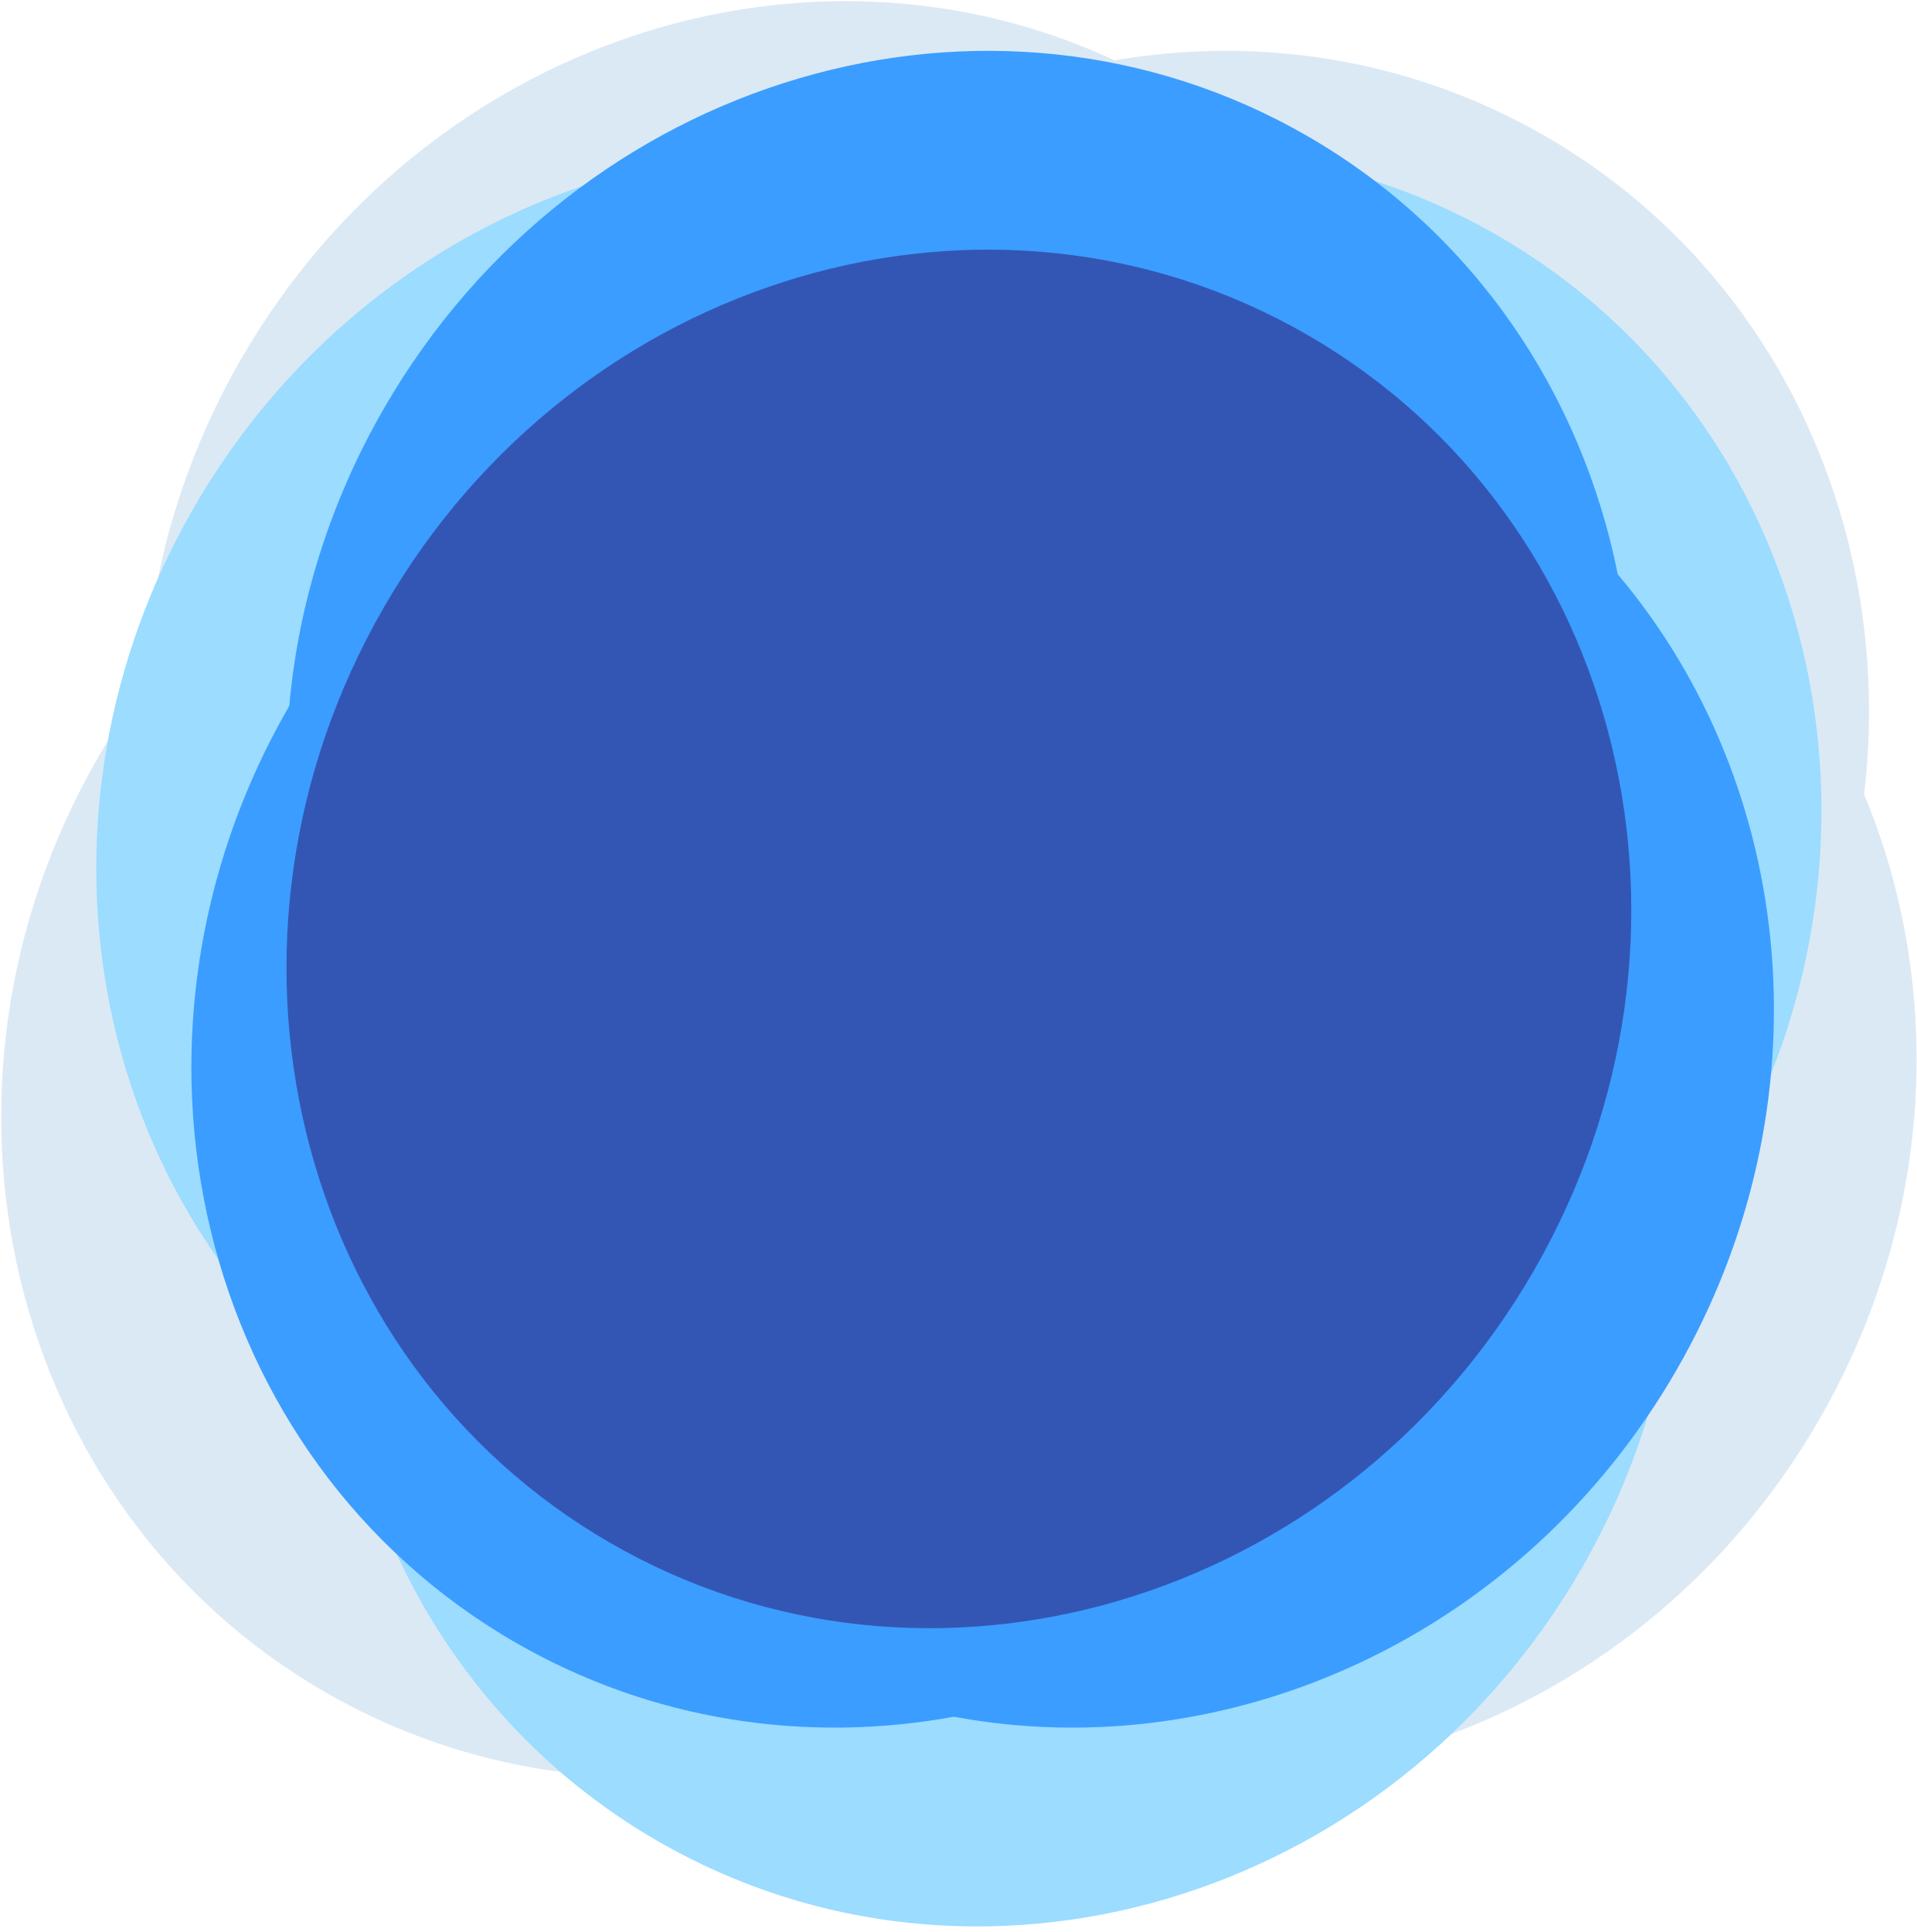
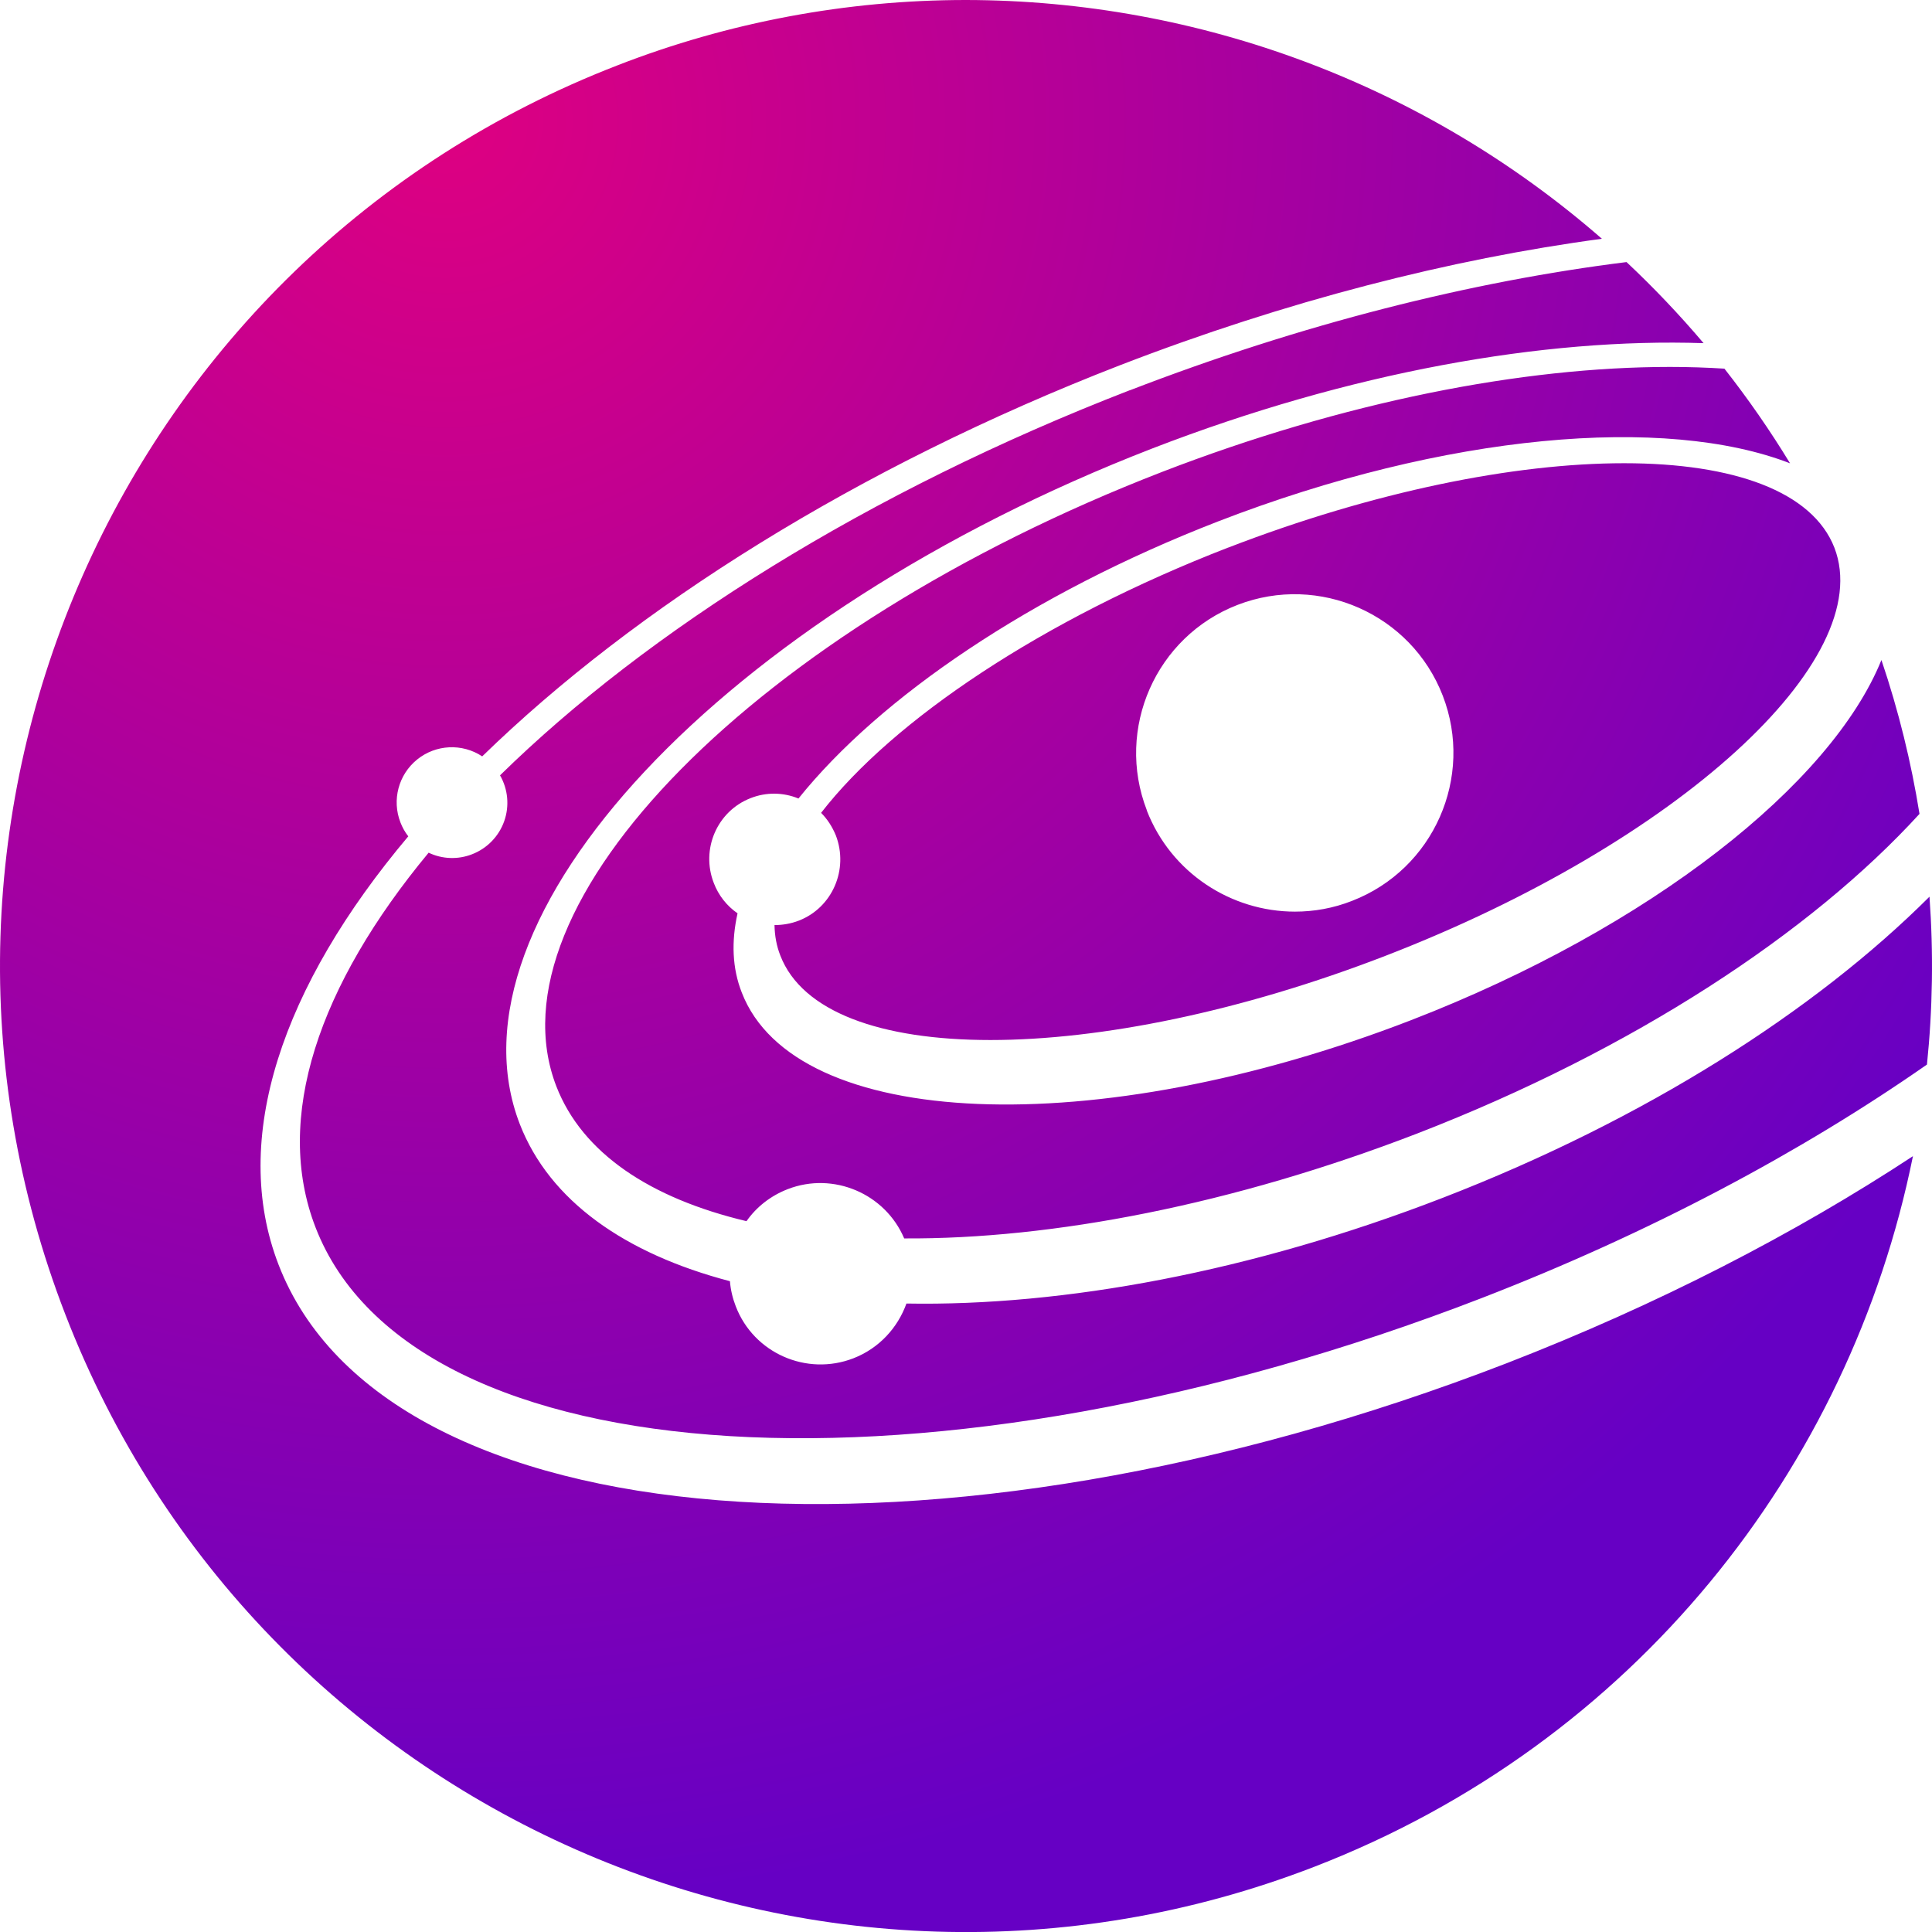
- <svg xmlns="http://www.w3.org/2000/svg" width="256px" height="258px" viewBox="0 0 256 258" version="1.1" preserveAspectRatio="xMidYMid">
+ <svg xmlns="http://www.w3.org/2000/svg" width="256px" height="256px" viewBox="0 0 256 256" version="1.1" preserveAspectRatio="xMidYMid">
+   <defs>
+     <radialGradient cx="23.517%" cy="6.937%" fx="23.517%" fy="6.937%" r="91.119%" gradientTransform="translate(0.235167,0.069372),scale(1,0.999968),rotate(54.38462),scale(1,1.030542),translate(-0.235167,-0.069372)" id="radialGradient-1">
+       <stop stop-color="#DE0081" offset="0%" />
+       <stop stop-color="#6600C4" offset="100%" />
+     </radialGradient>
+   </defs>
  <g>
-     <path d="M148.867,8.054 C107.513,-11.163 56.624,5.651 32.243,47.873 C24.213,61.781 20.009,76.8 19.313,91.627 C17.125,94.586 15.078,97.703 13.191,100.971 C-12.529,145.515 0.994,201.469 43.399,225.95 C68.898,240.67 99.036,240.656 124.603,228.618 C166.253,249.121 218.231,232.435 242.952,189.621 C258.443,162.792 259.696,131.824 248.979,106.087 C253.107,71.134 237.542,36.166 206.391,18.182 C188.444,7.821 168.199,4.76 148.867,8.054 Z" fill="#DBE9F5" />
-     <path d="M224.125,165.78 C223.43,180.606 219.225,195.625 211.195,209.532 C185.48,254.076 130.256,270.342 87.852,245.861 L87.852,245.861 C65.153,232.758 50.731,210.633 46.174,186.068 C11.729,159.104 2.299,108.646 25.891,67.788 C48.198,29.153 92.701,11.791 131.781,23.838 C154.192,17.144 178.735,19.157 200.043,31.459 C242.444,55.936 255.967,111.889 230.248,156.433 C228.36,159.703 226.314,162.82 224.125,165.78 Z" fill="#9BDCFF" />
-     <path d="M216.074,76.704 C239.993,104.992 244.337,147.589 223.9,182.987 C203.364,218.549 164.021,236.086 127.413,229.251 C107.754,232.848 87.085,229.868 68.799,219.312 L68.799,219.312 C26.399,194.83 12.875,138.881 38.595,94.333 C38.61,94.308 38.624,94.282 38.639,94.257 C39.849,80.744 43.988,67.169 51.295,54.515 C77.015,9.971 132.238,-6.295 174.639,18.182 C196.944,31.061 211.259,52.649 216.074,76.704 Z" fill="#3B9DFF" />
-     <path d="M81.504,206.039 C123.904,230.512 179.128,214.254 204.847,169.71 C230.567,125.166 217.04,69.213 174.639,44.732 C132.234,20.254 77.015,36.521 51.295,81.06 C25.576,125.604 39.099,181.558 81.504,206.039 L81.504,206.039 Z" fill="#3356B4" />
+     <path d="M81.815,8.66 C15.898,34.166 -16.852,108.274 8.666,174.191 C34.16,240.102 108.268,272.855 174.173,247.349 C216.495,230.979 245.12,194.589 253.474,153.199 C237.804,163.498 219.629,172.876 199.676,180.622 C123.906,209.945 51.014,204.098 36.917,167.593 C30.447,150.884 37.392,130.643 54.101,110.818 C53.656,110.254 53.329,109.66 53.062,108.978 C51.904,106.012 52.8,102.638 55.276,100.637 C57.752,98.636 61.238,98.468 63.895,100.222 C84.139,80.519 113.551,61.91 148.453,48.377 C170.439,39.888 192.14,34.338 212.262,31.638 C188.902,11.27 158.967,0.034 127.974,0 C112.188,0.003 96.539,2.937 81.824,8.654 L81.815,8.66 Z M149.765,51.683 C115.017,65.127 85.825,83.546 66.257,102.736 C67.32,104.586 67.521,106.808 66.808,108.819 C66.095,110.83 64.538,112.428 62.547,113.195 C60.684,113.924 58.602,113.849 56.796,112.987 C42.223,130.557 36.205,148.151 41.808,162.631 C54.668,195.857 123.846,200.047 196.331,172.001 C218.64,163.364 238.665,152.68 255.332,141.058 C256.089,133.727 256.205,126.278 255.668,118.816 C240.472,133.982 217.976,148.347 191.187,158.711 C165.812,168.534 140.882,173.099 120.107,172.725 C118.949,175.939 116.486,178.661 113.073,179.984 C106.87,182.379 99.866,179.296 97.491,173.09 C97.076,172.022 96.809,170.894 96.72,169.766 C82.8,166.115 72.828,159.111 68.881,148.961 C58.256,121.538 95.8,81.471 152.694,59.42 C178.871,49.3 204.573,44.759 225.734,45.471 C222.538,41.698 219.13,38.111 215.524,34.727 C194.986,37.28 172.49,42.919 149.667,51.733 L149.765,51.683 Z M153.97,62.536 C100.281,83.311 64.37,119.757 73.719,143.945 C77.161,152.819 86.184,158.785 98.916,161.812 C100.222,159.942 102.092,158.458 104.377,157.568 C110.431,155.223 117.287,158.161 119.81,164.097 C139.457,164.216 163.378,159.616 187.834,150.178 C216.414,139.108 239.979,123.586 254.344,107.844 C253.246,101.018 251.584,94.207 249.299,87.455 C242.651,103.882 218.729,122.891 186.973,135.178 C145.037,151.404 105.356,149.771 98.293,131.528 C97.017,128.293 96.898,124.755 97.729,121.021 C96.298,120.032 95.201,118.632 94.583,117.006 C92.832,112.524 95.028,107.467 99.48,105.749 C101.516,104.951 103.781,104.972 105.801,105.808 C116.575,92.393 136.608,78.702 161.39,69.095 C191.603,57.402 220.688,54.986 237.19,61.391 C234.544,57.04 231.64,52.852 228.494,48.848 C226.149,48.7 223.745,48.62 221.282,48.62 C201.723,48.62 178.069,53.22 153.881,62.569 L153.97,62.536 Z M162.785,72.538 C138.092,82.095 118.326,95.42 108.799,107.707 C109.63,108.538 110.283,109.548 110.758,110.705 C112.479,115.216 110.283,120.262 105.861,121.983 C104.792,122.398 103.694,122.577 102.626,122.577 C102.655,124.001 102.893,125.337 103.397,126.613 C109.155,141.541 145.126,141.541 183.679,126.613 C222.261,111.684 248.824,87.467 243.066,72.568 C240.158,65.118 229.711,61.379 215.198,61.379 C200.655,61.379 182.017,65.118 162.725,72.568 L162.785,72.538 Z M151.955,107.348 C147.779,96.545 153.16,84.338 163.975,80.154 C174.79,75.969 186.988,81.365 191.17,92.174 C195.354,102.989 189.959,115.187 179.15,119.371 C176.666,120.351 174.104,120.796 171.591,120.796 C163.162,120.796 155.178,115.691 151.952,107.381 L151.955,107.348 Z" fill="url(#radialGradient-1)" />
  </g>
</svg>
